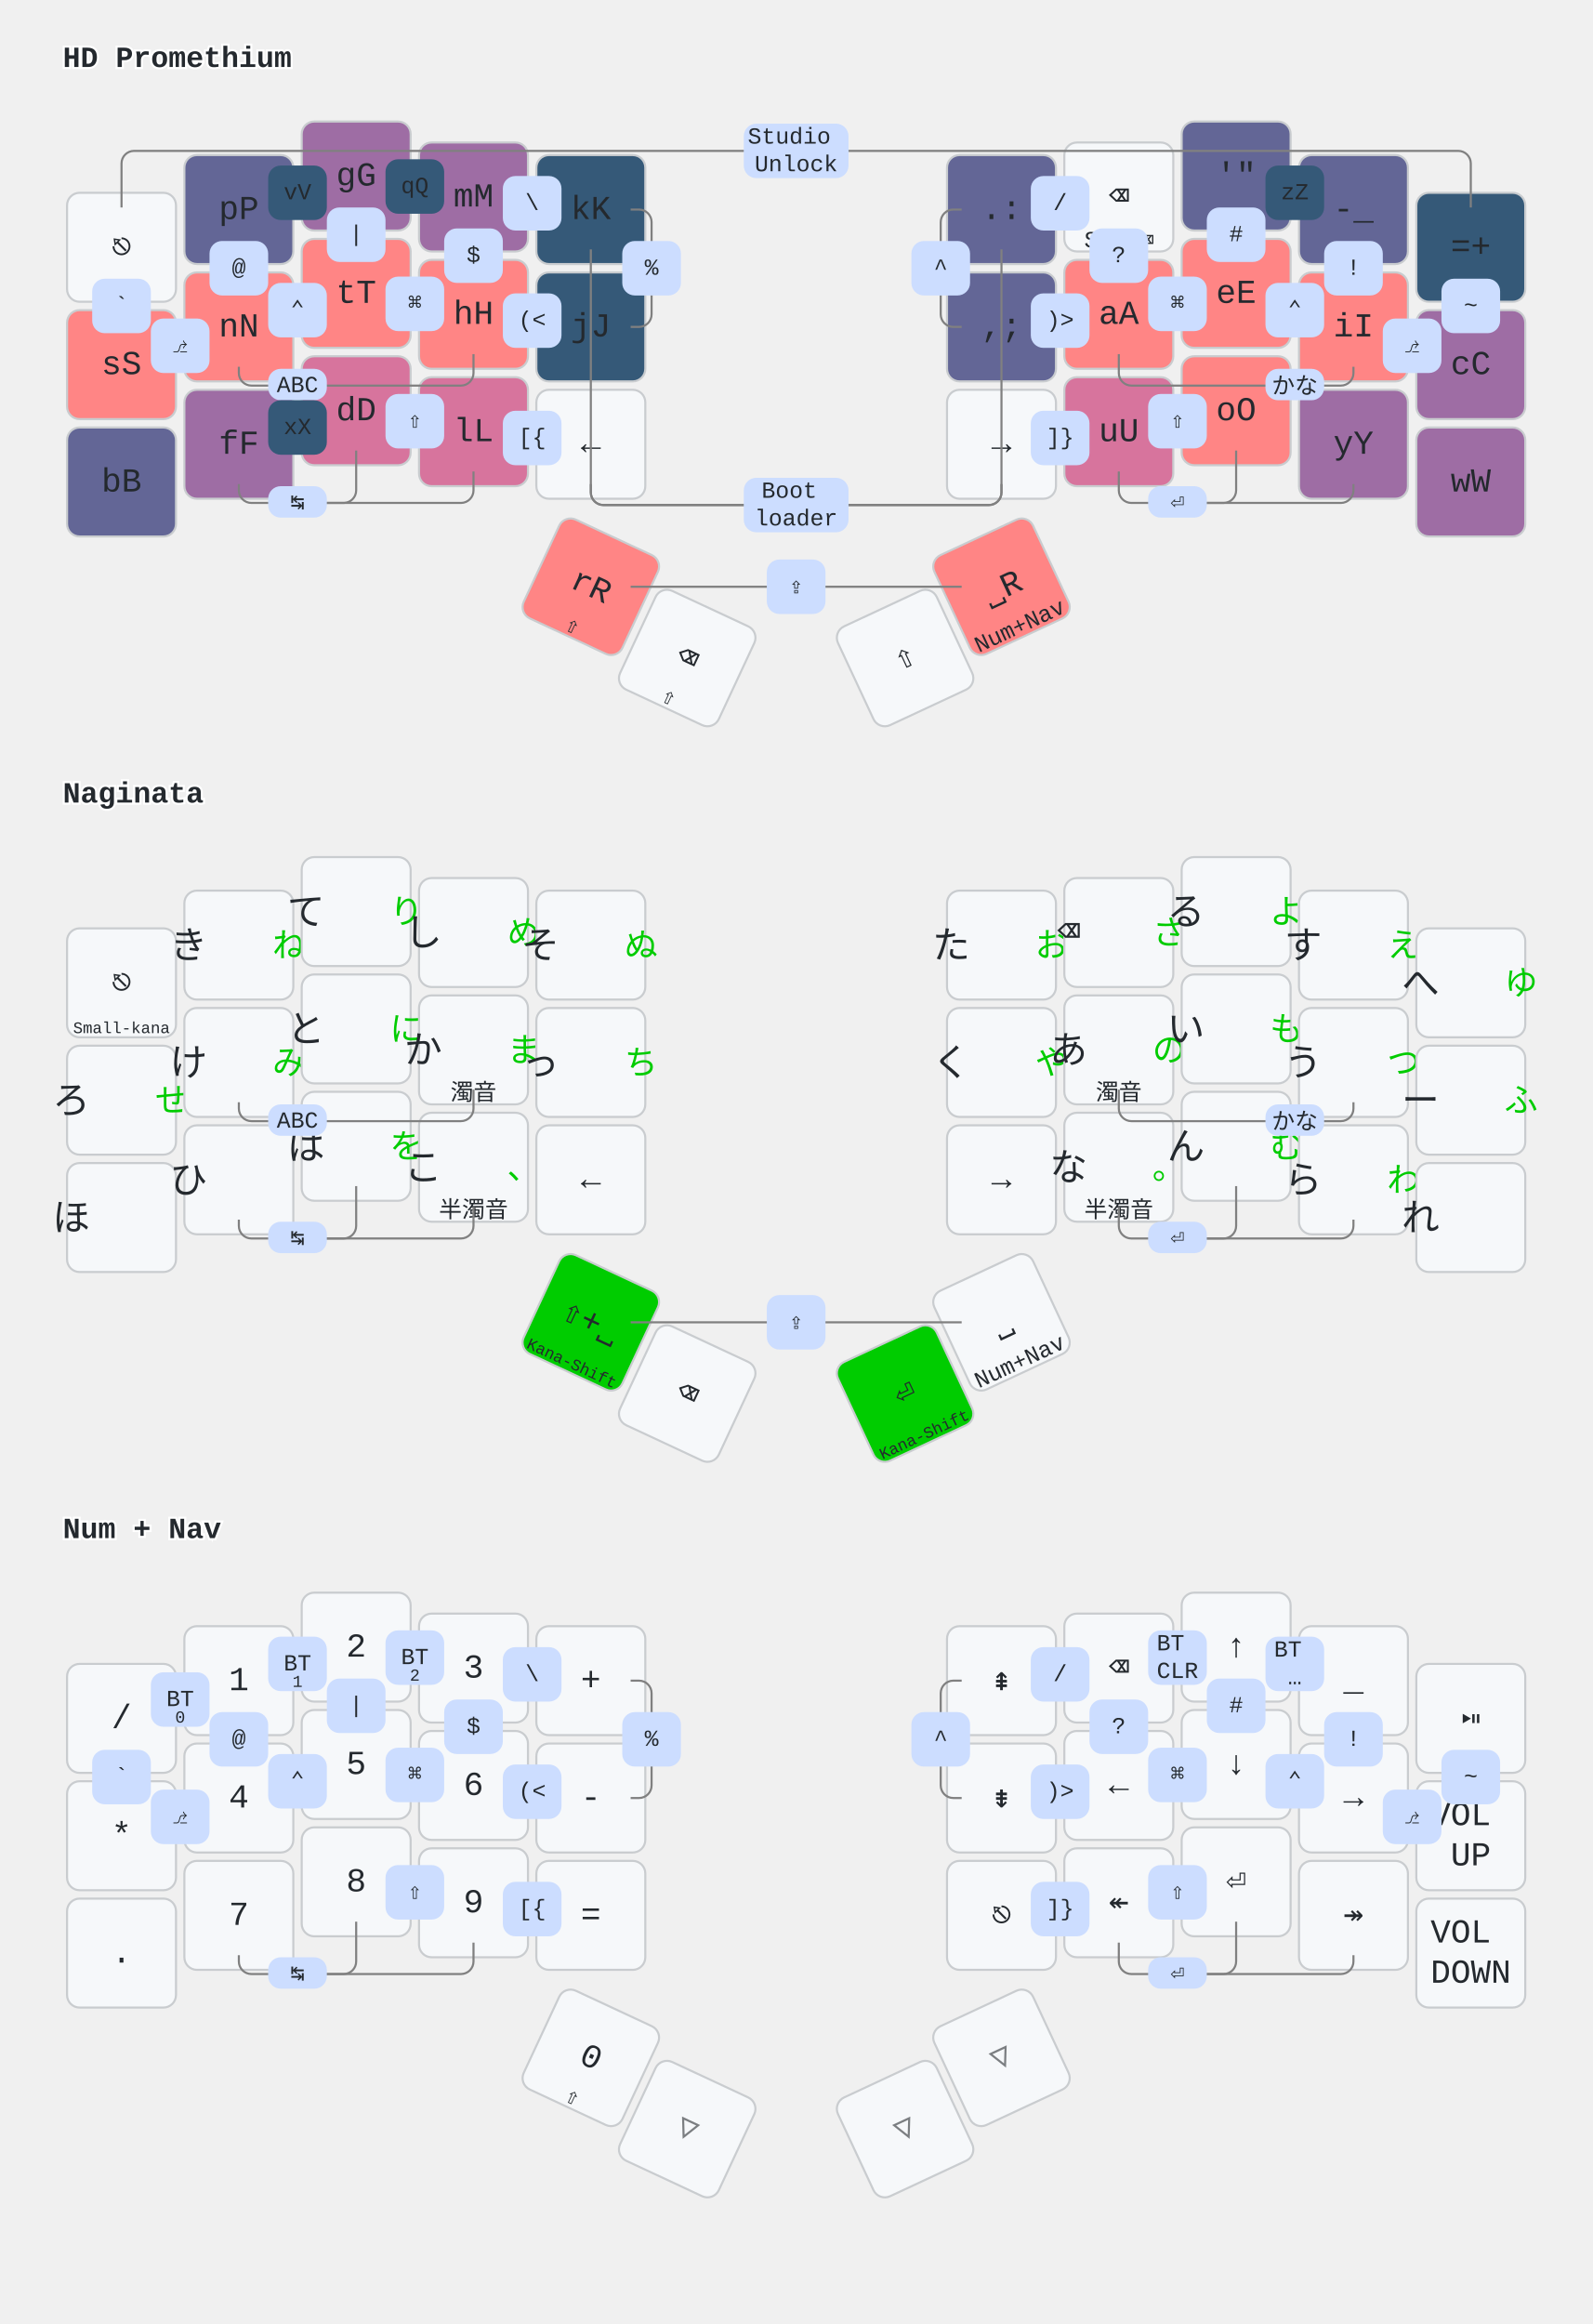
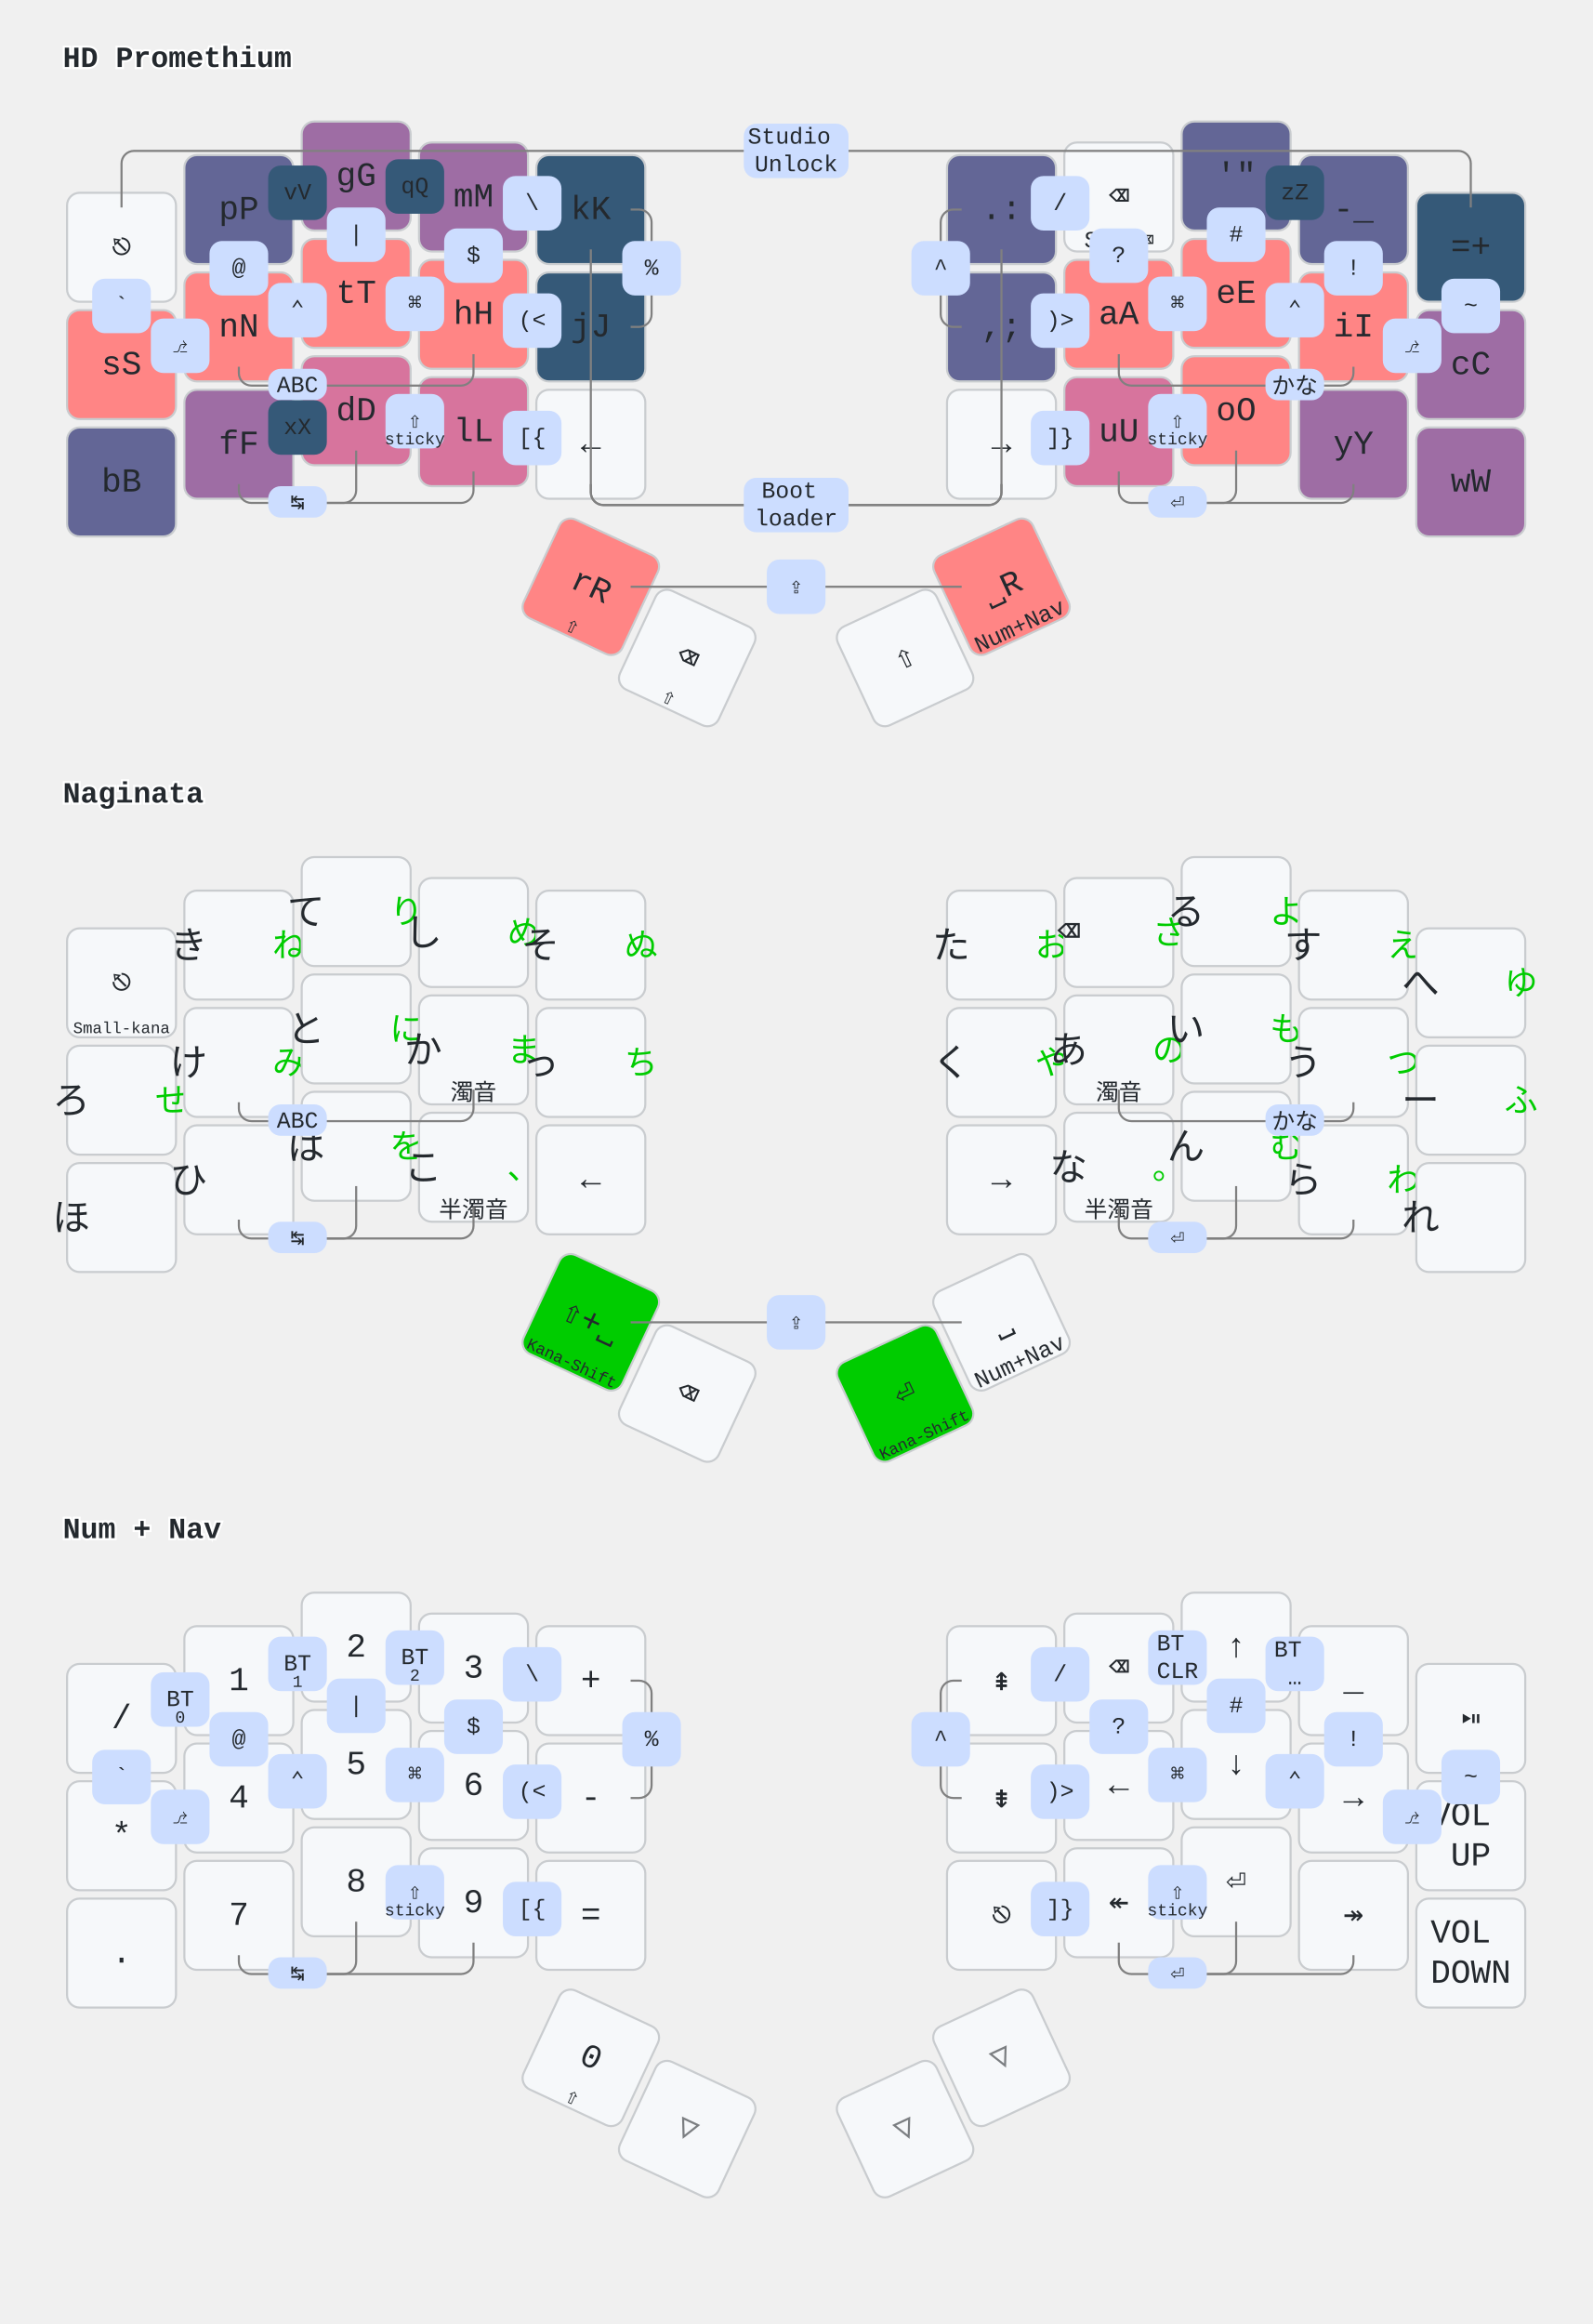
<svg xmlns="http://www.w3.org/2000/svg" width="760" height="1109" viewBox="0 0 760 1109" class="keymap">
  <style>/* inherit to force styles through use tags*/
svg path {
    fill: inherit;
}
/* font and background color specifications */
svg.keymap {
    font-family: SFMono-Regular,Consolas,Liberation Mono,Menlo,monospace;
    font-size: 14px;
    font-kerning: normal;
    text-rendering: optimizeLegibility;
    fill: #24292e;
}

/* default key styling */
rect.key {
    fill: #f6f8fa;
    stroke: #c9cccf;
    stroke-width: 1;
}

/* color accent for combo boxes */
rect.combo {
    fill: #cdf;
}

/* color accent for held keys */
rect.held, rect.combo.held {
    fill: #fdd;
}

/* color accent for ghost (optional) keys */
rect.ghost, rect.combo.ghost {
    stroke-dasharray: 4, 4;
    stroke-width: 2;
}

text {
    text-anchor: middle;
    dominant-baseline: middle;
}

/* styling for layer labels */
text.label {
    font-weight: bold;
    text-anchor: start;
    stroke: white;
    stroke-width: 2;
    paint-order: stroke;
}

text.tap {
    font-size: 16px;
}

/* styling for combo tap, and key hold/shifted label text */
text.combo, text.hold, text.shifted {
    font-size: 11px;
}

text.hold {
    text-anchor: middle;
    dominant-baseline: auto;
}

text.shifted {
    text-anchor: middle;
    dominant-baseline: hanging;
}

/* styling for hold/shifted label text in combo box */
text.combo.hold, text.combo.shifted {
    font-size: 8px;
}

/* lighter symbol for transparent keys */
text.trans {
    fill: #7b7e81;
}

/* styling for combo dendrons */
path.combo {
    stroke-width: 1;
    stroke: gray;
    fill: none;
}

/* Start Tabler Icons Cleanup */
/* cannot use height/width with glyphs */
.icon-tabler &gt; path {
    fill: inherit;
    stroke: inherit;
}
/* hide tabler's default box */
.icon-tabler &gt; path[stroke="none"][fill="none"] {
    visibility: collapse;
}

rect.low {
    fill: #355978;
}
rect.medium-low {
    fill: #636696;
}
rect.medium {
    fill: #9E6DA4;
}
rect.medium-high {
    fill: #D7749D;
}
rect.high {
    fill: #FF8585;
}

/* green styling for Naginata kana-shift */
rect.kshift {
    fill: #00CC00;
}
text.left {
    font-size: 18px;
    translate: 16px 7px;
}
text.right {
    fill: #00CC00;
    font-size: 16px;
    translate: -16px -10px;
}
</style>
  <g transform="translate(30, 0)" class="layer-HD Promethium">
    <text x="0" y="28" class="label" id="HD-Promethium">HD Promethium</text>
    <g transform="translate(0, 56)">
      <g transform="translate(28, 62)" class="key keypos-0">
        <rect rx="6" ry="6" x="-26" y="-26" width="52" height="52" class="key" />
        <text x="0" y="0" class="key tap">⎋</text>
      </g>
      <g transform="translate(84, 44)" class="key medium-low keypos-1">
        <rect rx="6" ry="6" x="-26" y="-26" width="52" height="52" class="key medium-low" />
        <text x="0" y="0" class="key medium-low tap">pP</text>
      </g>
      <g transform="translate(140, 28)" class="key medium keypos-2">
        <rect rx="6" ry="6" x="-26" y="-26" width="52" height="52" class="key medium" />
        <text x="0" y="0" class="key medium tap">gG</text>
      </g>
      <g transform="translate(196, 38)" class="key medium keypos-3">
        <rect rx="6" ry="6" x="-26" y="-26" width="52" height="52" class="key medium" />
        <text x="0" y="0" class="key medium tap">mM</text>
      </g>
      <g transform="translate(252, 44)" class="key low keypos-4">
        <rect rx="6" ry="6" x="-26" y="-26" width="52" height="52" class="key low" />
        <text x="0" y="0" class="key low tap">kK</text>
      </g>
      <g transform="translate(448, 44)" class="key medium-low keypos-5">
        <rect rx="6" ry="6" x="-26" y="-26" width="52" height="52" class="key medium-low" />
        <text x="0" y="0" class="key medium-low tap">.:</text>
      </g>
      <g transform="translate(504, 38)" class="key keypos-6">
        <rect rx="6" ry="6" x="-26" y="-26" width="52" height="52" class="key" />
        <text x="0" y="0" class="key tap">⌫</text>
        <text x="0" y="24" class="key hold">Sft+⌫</text>
      </g>
      <g transform="translate(560, 28)" class="key medium-low keypos-7">
        <rect rx="6" ry="6" x="-26" y="-26" width="52" height="52" class="key medium-low" />
        <text x="0" y="0" class="key medium-low tap">'"</text>
      </g>
      <g transform="translate(616, 44)" class="key medium-low keypos-8">
        <rect rx="6" ry="6" x="-26" y="-26" width="52" height="52" class="key medium-low" />
        <text x="0" y="0" class="key medium-low tap">-_</text>
      </g>
      <g transform="translate(672, 62)" class="key low keypos-9">
        <rect rx="6" ry="6" x="-26" y="-26" width="52" height="52" class="key low" />
        <text x="0" y="0" class="key low tap">=+</text>
      </g>
      <g transform="translate(28, 118)" class="key high keypos-10">
        <rect rx="6" ry="6" x="-26" y="-26" width="52" height="52" class="key high" />
        <text x="0" y="0" class="key high tap">sS</text>
      </g>
      <g transform="translate(84, 100)" class="key high keypos-11">
        <rect rx="6" ry="6" x="-26" y="-26" width="52" height="52" class="key high" />
        <text x="0" y="0" class="key high tap">nN</text>
      </g>
      <g transform="translate(140, 84)" class="key high keypos-12">
        <rect rx="6" ry="6" x="-26" y="-26" width="52" height="52" class="key high" />
        <text x="0" y="0" class="key high tap">tT</text>
      </g>
      <g transform="translate(196, 94)" class="key high keypos-13">
        <rect rx="6" ry="6" x="-26" y="-26" width="52" height="52" class="key high" />
        <text x="0" y="0" class="key high tap">hH</text>
      </g>
      <g transform="translate(252, 100)" class="key low keypos-14">
        <rect rx="6" ry="6" x="-26" y="-26" width="52" height="52" class="key low" />
        <text x="0" y="0" class="key low tap">jJ</text>
      </g>
      <g transform="translate(448, 100)" class="key medium-low keypos-15">
        <rect rx="6" ry="6" x="-26" y="-26" width="52" height="52" class="key medium-low" />
        <text x="0" y="0" class="key medium-low tap">,;</text>
      </g>
      <g transform="translate(504, 94)" class="key high keypos-16">
        <rect rx="6" ry="6" x="-26" y="-26" width="52" height="52" class="key high" />
        <text x="0" y="0" class="key high tap">aA</text>
      </g>
      <g transform="translate(560, 84)" class="key high keypos-17">
        <rect rx="6" ry="6" x="-26" y="-26" width="52" height="52" class="key high" />
        <text x="0" y="0" class="key high tap">eE</text>
      </g>
      <g transform="translate(616, 100)" class="key high keypos-18">
        <rect rx="6" ry="6" x="-26" y="-26" width="52" height="52" class="key high" />
        <text x="0" y="0" class="key high tap">iI</text>
      </g>
      <g transform="translate(672, 118)" class="key medium keypos-19">
        <rect rx="6" ry="6" x="-26" y="-26" width="52" height="52" class="key medium" />
        <text x="0" y="0" class="key medium tap">cC</text>
      </g>
      <g transform="translate(28, 174)" class="key medium-low keypos-20">
        <rect rx="6" ry="6" x="-26" y="-26" width="52" height="52" class="key medium-low" />
        <text x="0" y="0" class="key medium-low tap">bB</text>
      </g>
      <g transform="translate(84, 156)" class="key medium keypos-21">
        <rect rx="6" ry="6" x="-26" y="-26" width="52" height="52" class="key medium" />
        <text x="0" y="0" class="key medium tap">fF</text>
      </g>
      <g transform="translate(140, 140)" class="key medium-high keypos-22">
        <rect rx="6" ry="6" x="-26" y="-26" width="52" height="52" class="key medium-high" />
        <text x="0" y="0" class="key medium-high tap">dD</text>
      </g>
      <g transform="translate(196, 150)" class="key medium-high keypos-23">
        <rect rx="6" ry="6" x="-26" y="-26" width="52" height="52" class="key medium-high" />
        <text x="0" y="0" class="key medium-high tap">lL</text>
      </g>
      <g transform="translate(252, 156)" class="key keypos-24">
        <rect rx="6" ry="6" x="-26" y="-26" width="52" height="52" class="key" />
        <text x="0" y="0" class="key tap">←</text>
      </g>
      <g transform="translate(448, 156)" class="key keypos-25">
        <rect rx="6" ry="6" x="-26" y="-26" width="52" height="52" class="key" />
        <text x="0" y="0" class="key tap">→</text>
      </g>
      <g transform="translate(504, 150)" class="key medium-high keypos-26">
        <rect rx="6" ry="6" x="-26" y="-26" width="52" height="52" class="key medium-high" />
        <text x="0" y="0" class="key medium-high tap">uU</text>
      </g>
      <g transform="translate(560, 140)" class="key high keypos-27">
        <rect rx="6" ry="6" x="-26" y="-26" width="52" height="52" class="key high" />
        <text x="0" y="0" class="key high tap">oO</text>
      </g>
      <g transform="translate(616, 156)" class="key medium keypos-28">
        <rect rx="6" ry="6" x="-26" y="-26" width="52" height="52" class="key medium" />
        <text x="0" y="0" class="key medium tap">yY</text>
      </g>
      <g transform="translate(672, 174)" class="key medium keypos-29">
        <rect rx="6" ry="6" x="-26" y="-26" width="52" height="52" class="key medium" />
        <text x="0" y="0" class="key medium tap">wW</text>
      </g>
      <g transform="translate(252, 224) rotate(25.0)" class="key high keypos-30">
        <rect rx="6" ry="6" x="-26" y="-26" width="52" height="52" class="key high" />
        <text x="0" y="0" class="key high tap">rR</text>
        <text x="0" y="24" class="key high hold">⇧</text>
      </g>
      <g transform="translate(298, 258) rotate(25.0)" class="key keypos-31">
        <rect rx="6" ry="6" x="-26" y="-26" width="52" height="52" class="key" />
        <text x="0" y="0" class="key tap">⌫</text>
        <text x="0" y="24" class="key hold">⇧</text>
      </g>
      <g transform="translate(402, 258) rotate(-25.0)" class="key keypos-32">
        <rect rx="6" ry="6" x="-26" y="-26" width="52" height="52" class="key" />
        <text x="0" y="0" class="key tap">⇧</text>
      </g>
      <g transform="translate(448, 224) rotate(-25.0)" class="key high keypos-33">
        <rect rx="6" ry="6" x="-26" y="-26" width="52" height="52" class="key high" />
        <text x="0" y="0" class="key high tap">⎵R</text>
        <text x="0" y="24" class="key high hold">Num+Nav</text>
      </g>
      <g class="combo combopos-0">
        <path d="M350,16 h-316 a6.0,6.0 0 0 0 -6.0,6.0 v21" class="combo" />
        <path d="M350,16 h316 a6.0,6.0 0 0 1 6.0,6.0 v21" class="combo" />
        <rect rx="6" ry="6" x="325" y="3" width="50" height="26" class="combo" />
        <text x="350" y="16" class="combo tap">
          <tspan x="350" dy="-0.6em">Studio</tspan>
          <tspan x="350" dy="1.2em">Unlock</tspan>
        </text>
      </g>
      <g class="combo combopos-1">
        <path d="M350,185 h-92 a6.0,6.0 0 0 1 -6.0,-6.0 v-116" class="combo" />
        <path d="M350,185 h92 a6.0,6.0 0 0 0 6.0,-6.0 v-116" class="combo" />
        <path d="M350,185 h-92 a6.0,6.0 0 0 1 -6.0,-6.0 v-4" class="combo" />
        <path d="M350,185 h92 a6.0,6.0 0 0 0 6.0,-6.0 v-4" class="combo" />
        <rect rx="6" ry="6" x="325" y="172" width="50" height="26" class="combo" />
        <text x="350" y="185" class="combo tap">
          <tspan x="350" dy="-0.6em">Boot</tspan>
          <tspan x="350" dy="1.2em">loader</tspan>
        </text>
      </g>
      <g class="combo combopos-2">
        <path d="M588,128 h-78 a6.0,6.0 0 0 1 -6.0,-6.0 v-9" class="combo" />
        <path d="M588,128 h22 a6.0,6.0 0 0 0 6.0,-6.0 v-3" class="combo" />
        <rect rx="6" ry="6" x="574" y="120" width="28" height="15" class="combo" />
        <text x="588" y="128" class="combo tap">かな</text>
      </g>
      <g class="combo combopos-3">
        <path d="M112,128 h78 a6.0,6.0 0 0 0 6.0,-6.0 v-9" class="combo" />
        <path d="M112,128 h-22 a6.0,6.0 0 0 1 -6.0,-6.0 v-3" class="combo" />
        <rect rx="6" ry="6" x="98" y="120" width="28" height="15" class="combo" />
        <text x="112" y="128" class="combo tap">ABC</text>
      </g>
      <g class="combo combopos-4">
        <path d="M112,184 h78 a6.0,6.0 0 0 0 6.0,-6.0 v-9" class="combo" />
        <path d="M112,184 h22 a6.0,6.0 0 0 0 6.0,-6.0 v-19" class="combo" />
        <path d="M112,184 h-22 a6.0,6.0 0 0 1 -6.0,-6.0 v-3" class="combo" />
        <rect rx="6" ry="6" x="98" y="176" width="28" height="15" class="combo" />
        <text x="112" y="184" class="combo tap">↹</text>
      </g>
      <g class="combo combopos-5">
        <path d="M532,184 h-22 a6.0,6.0 0 0 1 -6.0,-6.0 v-9" class="combo" />
        <path d="M532,184 h22 a6.0,6.0 0 0 0 6.0,-6.0 v-19" class="combo" />
        <path d="M532,184 h78 a6.0,6.0 0 0 0 6.0,-6.0 v-3" class="combo" />
        <rect rx="6" ry="6" x="518" y="176" width="28" height="15" class="combo" />
        <text x="532" y="184" class="combo tap">⏎</text>
      </g>
      <g class="combo combopos-6">
        <rect rx="6" ry="6" x="42" y="96" width="28" height="26" class="combo" />
        <text x="56" y="109" class="combo tap">⎇</text>
      </g>
      <g class="combo combopos-7">
        <rect rx="6" ry="6" x="630" y="96" width="28" height="26" class="combo" />
        <text x="644" y="109" class="combo tap">⎇</text>
      </g>
      <g class="combo combopos-8">
        <rect rx="6" ry="6" x="98" y="79" width="28" height="26" class="combo" />
        <text x="112" y="92" class="combo tap">⌃</text>
      </g>
      <g class="combo combopos-9">
        <rect rx="6" ry="6" x="574" y="79" width="28" height="26" class="combo" />
        <text x="588" y="92" class="combo tap">⌃</text>
      </g>
      <g class="combo combopos-10">
        <rect rx="6" ry="6" x="154" y="76" width="28" height="26" class="combo" />
        <text x="168" y="89" class="combo tap">⌘</text>
      </g>
      <g class="combo combopos-11">
        <rect rx="6" ry="6" x="518" y="76" width="28" height="26" class="combo" />
        <text x="532" y="89" class="combo tap">⌘</text>
      </g>
      <g class="combo combopos-18">
        <rect rx="6" ry="6" x="154" y="132" width="28" height="26" class="combo" />
        <text x="168" y="145" class="combo tap">⇧</text>
+         <text x="168" y="156" class="combo hold">sticky</text>
      </g>
      <g class="combo combopos-19">
        <rect rx="6" ry="6" x="518" y="132" width="28" height="26" class="combo" />
        <text x="532" y="145" class="combo tap">⇧</text>
+         <text x="532" y="156" class="combo hold">sticky</text>
      </g>
      <g class="combo low combopos-20">
        <rect rx="6" ry="6" x="154" y="20" width="28" height="26" class="combo low" />
        <text x="168" y="33" class="combo low tap">qQ</text>
      </g>
      <g class="combo low combopos-21">
        <rect rx="6" ry="6" x="574" y="23" width="28" height="26" class="combo low" />
        <text x="588" y="36" class="combo low tap">zZ</text>
      </g>
      <g class="combo low combopos-22">
        <rect rx="6" ry="6" x="98" y="23" width="28" height="26" class="combo low" />
        <text x="112" y="36" class="combo low tap">vV</text>
      </g>
      <g class="combo low combopos-23">
        <rect rx="6" ry="6" x="98" y="135" width="28" height="26" class="combo low" />
        <text x="112" y="148" class="combo low tap">xX</text>
      </g>
      <g class="combo combopos-24">
        <path d="M350,224 l-79,0" class="combo" />
        <path d="M350,224 l79,0" class="combo" />
        <rect rx="6" ry="6" x="336" y="211" width="28" height="26" class="combo" />
        <text x="350" y="224" class="combo tap">⇪</text>
      </g>
-       <g class="combo combopos-27">
+       <g class="combo combopos-26">
        <rect rx="6" ry="6" x="14" y="77" width="28" height="26" class="combo" />
        <text x="28" y="90" class="combo tap">`</text>
      </g>
-       <g class="combo combopos-28">
+       <g class="combo combopos-27">
        <rect rx="6" ry="6" x="70" y="59" width="28" height="26" class="combo" />
        <text x="84" y="72" class="combo tap">@</text>
      </g>
-       <g class="combo combopos-29">
+       <g class="combo combopos-28">
        <rect rx="6" ry="6" x="126" y="43" width="28" height="26" class="combo" />
        <text x="140" y="56" class="combo tap">|</text>
      </g>
-       <g class="combo combopos-30">
+       <g class="combo combopos-29">
        <rect rx="6" ry="6" x="182" y="53" width="28" height="26" class="combo" />
        <text x="196" y="66" class="combo tap">$</text>
      </g>
-       <g class="combo combopos-31">
+       <g class="combo combopos-30">
        <rect rx="6" ry="6" x="210" y="28" width="28" height="26" class="combo" />
        <text x="224" y="41" class="combo tap">\</text>
      </g>
-       <g class="combo combopos-32">
+       <g class="combo combopos-31">
        <path d="M281,72 v-22 a6.0,6.0 0 0 0 -6.0,-6.0 h-4" class="combo" />
        <path d="M281,72 v22 a6.0,6.0 0 0 1 -6.0,6.0 h-4" class="combo" />
        <rect rx="6" ry="6" x="267" y="59" width="28" height="26" class="combo" />
        <text x="281" y="72" class="combo tap">%</text>
      </g>
-       <g class="combo combopos-33">
+       <g class="combo combopos-32">
        <rect rx="6" ry="6" x="462" y="28" width="28" height="26" class="combo" />
        <text x="476" y="41" class="combo tap">/</text>
      </g>
-       <g class="combo combopos-34">
+       <g class="combo combopos-33">
        <path d="M419,72 v-22 a6.0,6.0 0 0 1 6.0,-6.0 h4" class="combo" />
        <path d="M419,72 v22 a6.0,6.0 0 0 0 6.0,6.0 h4" class="combo" />
        <rect rx="6" ry="6" x="405" y="59" width="28" height="26" class="combo" />
        <text x="419" y="72" class="combo tap">^</text>
      </g>
-       <g class="combo combopos-35">
+       <g class="combo combopos-34">
        <rect rx="6" ry="6" x="490" y="53" width="28" height="26" class="combo" />
        <text x="504" y="66" class="combo tap">?</text>
      </g>
-       <g class="combo combopos-36">
+       <g class="combo combopos-35">
        <rect rx="6" ry="6" x="546" y="43" width="28" height="26" class="combo" />
        <text x="560" y="56" class="combo tap">#</text>
      </g>
-       <g class="combo combopos-37">
+       <g class="combo combopos-36">
        <rect rx="6" ry="6" x="602" y="59" width="28" height="26" class="combo" />
        <text x="616" y="72" class="combo tap">!</text>
      </g>
-       <g class="combo combopos-38">
+       <g class="combo combopos-37">
        <rect rx="6" ry="6" x="658" y="77" width="28" height="26" class="combo" />
        <text x="672" y="90" class="combo tap">~</text>
      </g>
-       <g class="combo combopos-39">
+       <g class="combo combopos-38">
        <rect rx="6" ry="6" x="210" y="84" width="28" height="26" class="combo" />
        <text x="224" y="97" class="combo tap">(&lt;</text>
      </g>
-       <g class="combo combopos-40">
+       <g class="combo combopos-39">
        <rect rx="6" ry="6" x="462" y="84" width="28" height="26" class="combo" />
        <text x="476" y="97" class="combo tap">)&gt;</text>
      </g>
-       <g class="combo combopos-41">
+       <g class="combo combopos-40">
        <rect rx="6" ry="6" x="210" y="140" width="28" height="26" class="combo" />
        <text x="224" y="153" class="combo tap">[{</text>
      </g>
-       <g class="combo combopos-42">
+       <g class="combo combopos-41">
        <rect rx="6" ry="6" x="462" y="140" width="28" height="26" class="combo" />
        <text x="476" y="153" class="combo tap">]}</text>
      </g>
    </g>
  </g>
  <g transform="translate(30, 351)" class="layer-Naginata">
    <text x="0" y="28" class="label" id="Naginata">Naginata</text>
    <g transform="translate(0, 56)">
      <g transform="translate(28, 62)" class="key keypos-0">
        <rect rx="6" ry="6" x="-26" y="-26" width="52" height="52" class="key" />
        <text x="0" y="0" class="key tap">⎋</text>
        <text x="0" y="24" class="key hold">
          <tspan style="font-size: 70%">Small-kana</tspan>
        </text>
      </g>
      <g transform="translate(84, 44)" class="key keypos-1">
        <rect rx="6" ry="6" x="-26" y="-26" width="52" height="52" class="key" />
        <text x="-24" y="0" class="key left">き</text>
        <text x="24" y="0" class="key right">ね</text>
      </g>
      <g transform="translate(140, 28)" class="key keypos-2">
        <rect rx="6" ry="6" x="-26" y="-26" width="52" height="52" class="key" />
        <text x="-24" y="0" class="key left">て</text>
        <text x="24" y="0" class="key right">り</text>
      </g>
      <g transform="translate(196, 38)" class="key keypos-3">
        <rect rx="6" ry="6" x="-26" y="-26" width="52" height="52" class="key" />
        <text x="-24" y="0" class="key left">し</text>
        <text x="24" y="0" class="key right">め</text>
      </g>
      <g transform="translate(252, 44)" class="key keypos-4">
        <rect rx="6" ry="6" x="-26" y="-26" width="52" height="52" class="key" />
        <text x="-24" y="0" class="key left">そ</text>
        <text x="24" y="0" class="key right">ぬ</text>
      </g>
      <g transform="translate(448, 44)" class="key keypos-5">
        <rect rx="6" ry="6" x="-26" y="-26" width="52" height="52" class="key" />
        <text x="-24" y="0" class="key left">た</text>
        <text x="24" y="0" class="key right">お</text>
      </g>
      <g transform="translate(504, 38)" class="key keypos-6">
        <rect rx="6" ry="6" x="-26" y="-26" width="52" height="52" class="key" />
        <text x="-24" y="0" class="key left">⌫</text>
        <text x="24" y="0" class="key right">さ</text>
      </g>
      <g transform="translate(560, 28)" class="key keypos-7">
        <rect rx="6" ry="6" x="-26" y="-26" width="52" height="52" class="key" />
        <text x="-24" y="0" class="key left">る</text>
        <text x="24" y="0" class="key right">よ</text>
      </g>
      <g transform="translate(616, 44)" class="key keypos-8">
        <rect rx="6" ry="6" x="-26" y="-26" width="52" height="52" class="key" />
        <text x="-24" y="0" class="key left">す</text>
        <text x="24" y="0" class="key right">え</text>
      </g>
      <g transform="translate(672, 62)" class="key keypos-9">
        <rect rx="6" ry="6" x="-26" y="-26" width="52" height="52" class="key" />
        <text x="-24" y="0" class="key left">へ</text>
        <text x="24" y="0" class="key right">ゆ</text>
      </g>
      <g transform="translate(28, 118)" class="key keypos-10">
        <rect rx="6" ry="6" x="-26" y="-26" width="52" height="52" class="key" />
        <text x="-24" y="0" class="key left">ろ</text>
        <text x="24" y="0" class="key right">せ</text>
      </g>
      <g transform="translate(84, 100)" class="key keypos-11">
        <rect rx="6" ry="6" x="-26" y="-26" width="52" height="52" class="key" />
        <text x="-24" y="0" class="key left">け</text>
        <text x="24" y="0" class="key right">み</text>
      </g>
      <g transform="translate(140, 84)" class="key keypos-12">
        <rect rx="6" ry="6" x="-26" y="-26" width="52" height="52" class="key" />
        <text x="-24" y="0" class="key left">と</text>
        <text x="24" y="0" class="key right">に</text>
      </g>
      <g transform="translate(196, 94)" class="key keypos-13">
        <rect rx="6" ry="6" x="-26" y="-26" width="52" height="52" class="key" />
        <text x="0" y="24" class="key hold">濁音</text>
        <text x="-24" y="0" class="key left">か</text>
        <text x="24" y="0" class="key right">ま</text>
      </g>
      <g transform="translate(252, 100)" class="key keypos-14">
        <rect rx="6" ry="6" x="-26" y="-26" width="52" height="52" class="key" />
        <text x="-24" y="0" class="key left">っ</text>
        <text x="24" y="0" class="key right">ち</text>
      </g>
      <g transform="translate(448, 100)" class="key keypos-15">
        <rect rx="6" ry="6" x="-26" y="-26" width="52" height="52" class="key" />
        <text x="-24" y="0" class="key left">く</text>
        <text x="24" y="0" class="key right">や</text>
      </g>
      <g transform="translate(504, 94)" class="key keypos-16">
        <rect rx="6" ry="6" x="-26" y="-26" width="52" height="52" class="key" />
        <text x="0" y="24" class="key hold">濁音</text>
        <text x="-24" y="0" class="key left">あ</text>
        <text x="24" y="0" class="key right">の</text>
      </g>
      <g transform="translate(560, 84)" class="key keypos-17">
        <rect rx="6" ry="6" x="-26" y="-26" width="52" height="52" class="key" />
        <text x="-24" y="0" class="key left">い</text>
        <text x="24" y="0" class="key right">も</text>
      </g>
      <g transform="translate(616, 100)" class="key keypos-18">
        <rect rx="6" ry="6" x="-26" y="-26" width="52" height="52" class="key" />
        <text x="-24" y="0" class="key left">う</text>
        <text x="24" y="0" class="key right">つ</text>
      </g>
      <g transform="translate(672, 118)" class="key keypos-19">
        <rect rx="6" ry="6" x="-26" y="-26" width="52" height="52" class="key" />
        <text x="-24" y="0" class="key left">ー</text>
        <text x="24" y="0" class="key right">ふ</text>
      </g>
      <g transform="translate(28, 174)" class="key keypos-20">
        <rect rx="6" ry="6" x="-26" y="-26" width="52" height="52" class="key" />
        <text x="-24" y="0" class="key left">ほ</text>
      </g>
      <g transform="translate(84, 156)" class="key keypos-21">
        <rect rx="6" ry="6" x="-26" y="-26" width="52" height="52" class="key" />
        <text x="-24" y="0" class="key left">ひ</text>
      </g>
      <g transform="translate(140, 140)" class="key keypos-22">
        <rect rx="6" ry="6" x="-26" y="-26" width="52" height="52" class="key" />
        <text x="-24" y="0" class="key left">は</text>
        <text x="24" y="0" class="key right">を</text>
      </g>
      <g transform="translate(196, 150)" class="key keypos-23">
        <rect rx="6" ry="6" x="-26" y="-26" width="52" height="52" class="key" />
        <text x="0" y="24" class="key hold">半濁音</text>
        <text x="-24" y="0" class="key left">こ</text>
        <text x="24" y="0" class="key right">、</text>
      </g>
      <g transform="translate(252, 156)" class="key keypos-24">
        <rect rx="6" ry="6" x="-26" y="-26" width="52" height="52" class="key" />
        <text x="0" y="0" class="key tap">←</text>
      </g>
      <g transform="translate(448, 156)" class="key keypos-25">
        <rect rx="6" ry="6" x="-26" y="-26" width="52" height="52" class="key" />
        <text x="0" y="0" class="key tap">→</text>
      </g>
      <g transform="translate(504, 150)" class="key keypos-26">
        <rect rx="6" ry="6" x="-26" y="-26" width="52" height="52" class="key" />
        <text x="0" y="24" class="key hold">半濁音</text>
        <text x="-24" y="0" class="key left">な</text>
        <text x="24" y="0" class="key right">。</text>
      </g>
      <g transform="translate(560, 140)" class="key keypos-27">
        <rect rx="6" ry="6" x="-26" y="-26" width="52" height="52" class="key" />
        <text x="-24" y="0" class="key left">ん</text>
        <text x="24" y="0" class="key right">む</text>
      </g>
      <g transform="translate(616, 156)" class="key keypos-28">
        <rect rx="6" ry="6" x="-26" y="-26" width="52" height="52" class="key" />
        <text x="-24" y="0" class="key left">ら</text>
        <text x="24" y="0" class="key right">わ</text>
      </g>
      <g transform="translate(672, 174)" class="key keypos-29">
        <rect rx="6" ry="6" x="-26" y="-26" width="52" height="52" class="key" />
        <text x="-24" y="0" class="key left">れ</text>
      </g>
      <g transform="translate(252, 224) rotate(25.0)" class="key kshift keypos-30">
        <rect rx="6" ry="6" x="-26" y="-26" width="52" height="52" class="key kshift" />
        <text x="0" y="0" class="key kshift tap">⇧+⎵</text>
        <text x="0" y="24" class="key kshift hold">
          <tspan style="font-size: 70%">Kana-Shift</tspan>
        </text>
      </g>
      <g transform="translate(298, 258) rotate(25.0)" class="key keypos-31">
        <rect rx="6" ry="6" x="-26" y="-26" width="52" height="52" class="key" />
        <text x="0" y="0" class="key tap">⌫</text>
      </g>
      <g transform="translate(402, 258) rotate(-25.0)" class="key kshift keypos-32">
        <rect rx="6" ry="6" x="-26" y="-26" width="52" height="52" class="key kshift" />
        <text x="0" y="0" class="key kshift tap">⏎</text>
        <text x="0" y="24" class="key kshift hold">
          <tspan style="font-size: 70%">Kana-Shift</tspan>
        </text>
      </g>
      <g transform="translate(448, 224) rotate(-25.0)" class="key keypos-33">
        <rect rx="6" ry="6" x="-26" y="-26" width="52" height="52" class="key" />
        <text x="0" y="0" class="key tap">⎵</text>
        <text x="0" y="24" class="key hold">Num+Nav</text>
      </g>
      <g class="combo combopos-0">
        <path d="M588,128 h-78 a6.0,6.0 0 0 1 -6.0,-6.0 v-9" class="combo" />
        <path d="M588,128 h22 a6.0,6.0 0 0 0 6.0,-6.0 v-3" class="combo" />
        <rect rx="6" ry="6" x="574" y="120" width="28" height="15" class="combo" />
        <text x="588" y="128" class="combo tap">かな</text>
      </g>
      <g class="combo combopos-1">
        <path d="M112,128 h78 a6.0,6.0 0 0 0 6.0,-6.0 v-9" class="combo" />
        <path d="M112,128 h-22 a6.0,6.0 0 0 1 -6.0,-6.0 v-3" class="combo" />
        <rect rx="6" ry="6" x="98" y="120" width="28" height="15" class="combo" />
        <text x="112" y="128" class="combo tap">ABC</text>
      </g>
      <g class="combo combopos-2">
        <path d="M112,184 h78 a6.0,6.0 0 0 0 6.0,-6.0 v-9" class="combo" />
        <path d="M112,184 h22 a6.0,6.0 0 0 0 6.0,-6.0 v-19" class="combo" />
        <path d="M112,184 h-22 a6.0,6.0 0 0 1 -6.0,-6.0 v-3" class="combo" />
        <rect rx="6" ry="6" x="98" y="176" width="28" height="15" class="combo" />
        <text x="112" y="184" class="combo tap">↹</text>
      </g>
      <g class="combo combopos-3">
        <path d="M532,184 h-22 a6.0,6.0 0 0 1 -6.0,-6.0 v-9" class="combo" />
        <path d="M532,184 h22 a6.0,6.0 0 0 0 6.0,-6.0 v-19" class="combo" />
        <path d="M532,184 h78 a6.0,6.0 0 0 0 6.0,-6.0 v-3" class="combo" />
        <rect rx="6" ry="6" x="518" y="176" width="28" height="15" class="combo" />
        <text x="532" y="184" class="combo tap">⏎</text>
      </g>
      <g class="combo combopos-4">
        <path d="M350,224 l-79,0" class="combo" />
        <path d="M350,224 l79,0" class="combo" />
        <rect rx="6" ry="6" x="336" y="211" width="28" height="26" class="combo" />
        <text x="350" y="224" class="combo tap">⇪</text>
      </g>
    </g>
  </g>
  <g transform="translate(30, 702)" class="layer-Num + Nav">
    <text x="0" y="28" class="label" id="Num--Nav">Num + Nav</text>
    <g transform="translate(0, 56)">
      <g transform="translate(28, 62)" class="key keypos-0">
        <rect rx="6" ry="6" x="-26" y="-26" width="52" height="52" class="key" />
        <text x="0" y="0" class="key tap">/</text>
      </g>
      <g transform="translate(84, 44)" class="key keypos-1">
        <rect rx="6" ry="6" x="-26" y="-26" width="52" height="52" class="key" />
        <text x="0" y="0" class="key tap">1</text>
      </g>
      <g transform="translate(140, 28)" class="key keypos-2">
        <rect rx="6" ry="6" x="-26" y="-26" width="52" height="52" class="key" />
        <text x="0" y="0" class="key tap">2</text>
      </g>
      <g transform="translate(196, 38)" class="key keypos-3">
        <rect rx="6" ry="6" x="-26" y="-26" width="52" height="52" class="key" />
        <text x="0" y="0" class="key tap">3</text>
      </g>
      <g transform="translate(252, 44)" class="key keypos-4">
        <rect rx="6" ry="6" x="-26" y="-26" width="52" height="52" class="key" />
        <text x="0" y="0" class="key tap">+</text>
      </g>
      <g transform="translate(448, 44)" class="key keypos-5">
        <rect rx="6" ry="6" x="-26" y="-26" width="52" height="52" class="key" />
        <text x="0" y="0" class="key tap">⇞</text>
      </g>
      <g transform="translate(504, 38)" class="key keypos-6">
        <rect rx="6" ry="6" x="-26" y="-26" width="52" height="52" class="key" />
        <text x="0" y="0" class="key tap">⌫</text>
      </g>
      <g transform="translate(560, 28)" class="key keypos-7">
        <rect rx="6" ry="6" x="-26" y="-26" width="52" height="52" class="key" />
        <text x="0" y="0" class="key tap">↑</text>
      </g>
      <g transform="translate(616, 44)" class="key keypos-8">
        <rect rx="6" ry="6" x="-26" y="-26" width="52" height="52" class="key" />
        <text x="0" y="0" class="key tap">_</text>
      </g>
      <g transform="translate(672, 62)" class="key keypos-9">
        <rect rx="6" ry="6" x="-26" y="-26" width="52" height="52" class="key" />
        <text x="0" y="0" class="key tap">⏯</text>
      </g>
      <g transform="translate(28, 118)" class="key keypos-10">
        <rect rx="6" ry="6" x="-26" y="-26" width="52" height="52" class="key" />
        <text x="0" y="0" class="key tap">*</text>
      </g>
      <g transform="translate(84, 100)" class="key keypos-11">
        <rect rx="6" ry="6" x="-26" y="-26" width="52" height="52" class="key" />
        <text x="0" y="0" class="key tap">4</text>
      </g>
      <g transform="translate(140, 84)" class="key keypos-12">
        <rect rx="6" ry="6" x="-26" y="-26" width="52" height="52" class="key" />
        <text x="0" y="0" class="key tap">5</text>
      </g>
      <g transform="translate(196, 94)" class="key keypos-13">
        <rect rx="6" ry="6" x="-26" y="-26" width="52" height="52" class="key" />
        <text x="0" y="0" class="key tap">6</text>
      </g>
      <g transform="translate(252, 100)" class="key keypos-14">
        <rect rx="6" ry="6" x="-26" y="-26" width="52" height="52" class="key" />
        <text x="0" y="0" class="key tap">-</text>
      </g>
      <g transform="translate(448, 100)" class="key keypos-15">
        <rect rx="6" ry="6" x="-26" y="-26" width="52" height="52" class="key" />
        <text x="0" y="0" class="key tap">⇟</text>
      </g>
      <g transform="translate(504, 94)" class="key keypos-16">
        <rect rx="6" ry="6" x="-26" y="-26" width="52" height="52" class="key" />
        <text x="0" y="0" class="key tap">←</text>
      </g>
      <g transform="translate(560, 84)" class="key keypos-17">
        <rect rx="6" ry="6" x="-26" y="-26" width="52" height="52" class="key" />
        <text x="0" y="0" class="key tap">↓</text>
      </g>
      <g transform="translate(616, 100)" class="key keypos-18">
        <rect rx="6" ry="6" x="-26" y="-26" width="52" height="52" class="key" />
        <text x="0" y="0" class="key tap">→</text>
      </g>
      <g transform="translate(672, 118)" class="key keypos-19">
        <rect rx="6" ry="6" x="-26" y="-26" width="52" height="52" class="key" />
        <text x="0" y="0" class="key tap">
          <tspan x="0" dy="-0.6em">VOL</tspan>
          <tspan x="0" dy="1.2em">UP</tspan>
        </text>
      </g>
      <g transform="translate(28, 174)" class="key keypos-20">
        <rect rx="6" ry="6" x="-26" y="-26" width="52" height="52" class="key" />
        <text x="0" y="0" class="key tap">.</text>
      </g>
      <g transform="translate(84, 156)" class="key keypos-21">
        <rect rx="6" ry="6" x="-26" y="-26" width="52" height="52" class="key" />
        <text x="0" y="0" class="key tap">7</text>
      </g>
      <g transform="translate(140, 140)" class="key keypos-22">
        <rect rx="6" ry="6" x="-26" y="-26" width="52" height="52" class="key" />
        <text x="0" y="0" class="key tap">8</text>
      </g>
      <g transform="translate(196, 150)" class="key keypos-23">
        <rect rx="6" ry="6" x="-26" y="-26" width="52" height="52" class="key" />
        <text x="0" y="0" class="key tap">9</text>
      </g>
      <g transform="translate(252, 156)" class="key keypos-24">
        <rect rx="6" ry="6" x="-26" y="-26" width="52" height="52" class="key" />
        <text x="0" y="0" class="key tap">=</text>
      </g>
      <g transform="translate(448, 156)" class="key keypos-25">
        <rect rx="6" ry="6" x="-26" y="-26" width="52" height="52" class="key" />
        <text x="0" y="0" class="key tap">⎋</text>
      </g>
      <g transform="translate(504, 150)" class="key keypos-26">
        <rect rx="6" ry="6" x="-26" y="-26" width="52" height="52" class="key" />
        <text x="0" y="0" class="key tap">↞</text>
      </g>
      <g transform="translate(560, 140)" class="key keypos-27">
        <rect rx="6" ry="6" x="-26" y="-26" width="52" height="52" class="key" />
        <text x="0" y="0" class="key tap">⏎</text>
      </g>
      <g transform="translate(616, 156)" class="key keypos-28">
        <rect rx="6" ry="6" x="-26" y="-26" width="52" height="52" class="key" />
        <text x="0" y="0" class="key tap">↠</text>
      </g>
      <g transform="translate(672, 174)" class="key keypos-29">
        <rect rx="6" ry="6" x="-26" y="-26" width="52" height="52" class="key" />
        <text x="0" y="0" class="key tap">
          <tspan x="0" dy="-0.6em">VOL</tspan>
          <tspan x="0" dy="1.2em">DOWN</tspan>
        </text>
      </g>
      <g transform="translate(252, 224) rotate(25.0)" class="key keypos-30">
        <rect rx="6" ry="6" x="-26" y="-26" width="52" height="52" class="key" />
        <text x="0" y="0" class="key tap">0</text>
        <text x="0" y="24" class="key hold">⇧</text>
      </g>
      <g transform="translate(298, 258) rotate(25.0)" class="key trans keypos-31">
        <rect rx="6" ry="6" x="-26" y="-26" width="52" height="52" class="key trans" />
        <text x="0" y="0" class="key trans tap">▽</text>
      </g>
      <g transform="translate(402, 258) rotate(-25.0)" class="key trans keypos-32">
        <rect rx="6" ry="6" x="-26" y="-26" width="52" height="52" class="key trans" />
        <text x="0" y="0" class="key trans tap">▽</text>
      </g>
      <g transform="translate(448, 224) rotate(-25.0)" class="key trans keypos-33">
        <rect rx="6" ry="6" x="-26" y="-26" width="52" height="52" class="key trans" />
        <text x="0" y="0" class="key trans tap">▽</text>
      </g>
      <g class="combo combopos-0">
        <path d="M112,184 h78 a6.0,6.0 0 0 0 6.0,-6.0 v-9" class="combo" />
        <path d="M112,184 h22 a6.0,6.0 0 0 0 6.0,-6.0 v-19" class="combo" />
        <path d="M112,184 h-22 a6.0,6.0 0 0 1 -6.0,-6.0 v-3" class="combo" />
        <rect rx="6" ry="6" x="98" y="176" width="28" height="15" class="combo" />
        <text x="112" y="184" class="combo tap">↹</text>
      </g>
      <g class="combo combopos-1">
        <path d="M532,184 h-22 a6.0,6.0 0 0 1 -6.0,-6.0 v-9" class="combo" />
        <path d="M532,184 h22 a6.0,6.0 0 0 0 6.0,-6.0 v-19" class="combo" />
        <path d="M532,184 h78 a6.0,6.0 0 0 0 6.0,-6.0 v-3" class="combo" />
        <rect rx="6" ry="6" x="518" y="176" width="28" height="15" class="combo" />
        <text x="532" y="184" class="combo tap">⏎</text>
      </g>
      <g class="combo combopos-2">
        <rect rx="6" ry="6" x="42" y="96" width="28" height="26" class="combo" />
        <text x="56" y="109" class="combo tap">⎇</text>
      </g>
      <g class="combo combopos-3">
        <rect rx="6" ry="6" x="630" y="96" width="28" height="26" class="combo" />
        <text x="644" y="109" class="combo tap">⎇</text>
      </g>
      <g class="combo combopos-4">
        <rect rx="6" ry="6" x="98" y="79" width="28" height="26" class="combo" />
        <text x="112" y="92" class="combo tap">⌃</text>
      </g>
      <g class="combo combopos-5">
        <rect rx="6" ry="6" x="574" y="79" width="28" height="26" class="combo" />
        <text x="588" y="92" class="combo tap">⌃</text>
      </g>
      <g class="combo combopos-6">
        <rect rx="6" ry="6" x="154" y="76" width="28" height="26" class="combo" />
        <text x="168" y="89" class="combo tap">⌘</text>
      </g>
      <g class="combo combopos-7">
        <rect rx="6" ry="6" x="518" y="76" width="28" height="26" class="combo" />
        <text x="532" y="89" class="combo tap">⌘</text>
      </g>
      <g class="combo combopos-14">
        <rect rx="6" ry="6" x="154" y="132" width="28" height="26" class="combo" />
        <text x="168" y="145" class="combo tap">⇧</text>
+         <text x="168" y="156" class="combo hold">sticky</text>
      </g>
      <g class="combo combopos-15">
        <rect rx="6" ry="6" x="518" y="132" width="28" height="26" class="combo" />
        <text x="532" y="145" class="combo tap">⇧</text>
+         <text x="532" y="156" class="combo hold">sticky</text>
      </g>
      <g class="combo combopos-16">
        <rect rx="6" ry="6" x="14" y="77" width="28" height="26" class="combo" />
        <text x="28" y="90" class="combo tap">`</text>
      </g>
      <g class="combo combopos-17">
        <rect rx="6" ry="6" x="70" y="59" width="28" height="26" class="combo" />
        <text x="84" y="72" class="combo tap">@</text>
      </g>
      <g class="combo combopos-18">
        <rect rx="6" ry="6" x="126" y="43" width="28" height="26" class="combo" />
        <text x="140" y="56" class="combo tap">|</text>
      </g>
      <g class="combo combopos-19">
        <rect rx="6" ry="6" x="182" y="53" width="28" height="26" class="combo" />
        <text x="196" y="66" class="combo tap">$</text>
      </g>
      <g class="combo combopos-20">
        <rect rx="6" ry="6" x="210" y="28" width="28" height="26" class="combo" />
        <text x="224" y="41" class="combo tap">\</text>
      </g>
      <g class="combo combopos-21">
        <path d="M281,72 v-22 a6.0,6.0 0 0 0 -6.0,-6.0 h-4" class="combo" />
        <path d="M281,72 v22 a6.0,6.0 0 0 1 -6.0,6.0 h-4" class="combo" />
        <rect rx="6" ry="6" x="267" y="59" width="28" height="26" class="combo" />
        <text x="281" y="72" class="combo tap">%</text>
      </g>
      <g class="combo combopos-22">
        <rect rx="6" ry="6" x="462" y="28" width="28" height="26" class="combo" />
        <text x="476" y="41" class="combo tap">/</text>
      </g>
      <g class="combo combopos-23">
        <path d="M419,72 v-22 a6.0,6.0 0 0 1 6.0,-6.0 h4" class="combo" />
        <path d="M419,72 v22 a6.0,6.0 0 0 0 6.0,6.0 h4" class="combo" />
        <rect rx="6" ry="6" x="405" y="59" width="28" height="26" class="combo" />
        <text x="419" y="72" class="combo tap">^</text>
      </g>
      <g class="combo combopos-24">
        <rect rx="6" ry="6" x="490" y="53" width="28" height="26" class="combo" />
        <text x="504" y="66" class="combo tap">?</text>
      </g>
      <g class="combo combopos-25">
        <rect rx="6" ry="6" x="546" y="43" width="28" height="26" class="combo" />
        <text x="560" y="56" class="combo tap">#</text>
      </g>
      <g class="combo combopos-26">
        <rect rx="6" ry="6" x="602" y="59" width="28" height="26" class="combo" />
        <text x="616" y="72" class="combo tap">!</text>
      </g>
      <g class="combo combopos-27">
        <rect rx="6" ry="6" x="658" y="77" width="28" height="26" class="combo" />
        <text x="672" y="90" class="combo tap">~</text>
      </g>
      <g class="combo combopos-28">
        <rect rx="6" ry="6" x="210" y="84" width="28" height="26" class="combo" />
        <text x="224" y="97" class="combo tap">(&lt;</text>
      </g>
      <g class="combo combopos-29">
        <rect rx="6" ry="6" x="462" y="84" width="28" height="26" class="combo" />
        <text x="476" y="97" class="combo tap">)&gt;</text>
      </g>
      <g class="combo combopos-30">
        <rect rx="6" ry="6" x="210" y="140" width="28" height="26" class="combo" />
        <text x="224" y="153" class="combo tap">[{</text>
      </g>
      <g class="combo combopos-31">
        <rect rx="6" ry="6" x="462" y="140" width="28" height="26" class="combo" />
        <text x="476" y="153" class="combo tap">]}</text>
      </g>
      <g class="combo combopos-32">
        <rect rx="6" ry="6" x="42" y="40" width="28" height="26" class="combo" />
        <text x="56" y="53" class="combo tap">BT</text>
        <text x="56" y="64" class="combo hold">0</text>
      </g>
      <g class="combo combopos-33">
        <rect rx="6" ry="6" x="98" y="23" width="28" height="26" class="combo" />
        <text x="112" y="36" class="combo tap">BT</text>
        <text x="112" y="47" class="combo hold">1</text>
      </g>
      <g class="combo combopos-34">
        <rect rx="6" ry="6" x="154" y="20" width="28" height="26" class="combo" />
        <text x="168" y="33" class="combo tap">BT</text>
        <text x="168" y="44" class="combo hold">2</text>
      </g>
      <g class="combo combopos-35">
        <rect rx="6" ry="6" x="518" y="20" width="28" height="26" class="combo" />
        <text x="532" y="33" class="combo tap">
          <tspan x="532" dy="-0.6em">BT</tspan>
          <tspan x="532" dy="1.2em">CLR</tspan>
        </text>
      </g>
      <g class="combo combopos-36">
        <rect rx="6" ry="6" x="574" y="23" width="28" height="26" class="combo" />
        <text x="588" y="36" class="combo tap">
          <tspan x="588" dy="-0.6em">BT</tspan>
          <tspan x="588" dy="1.2em">…</tspan>
        </text>
      </g>
    </g>
  </g>
</svg>
